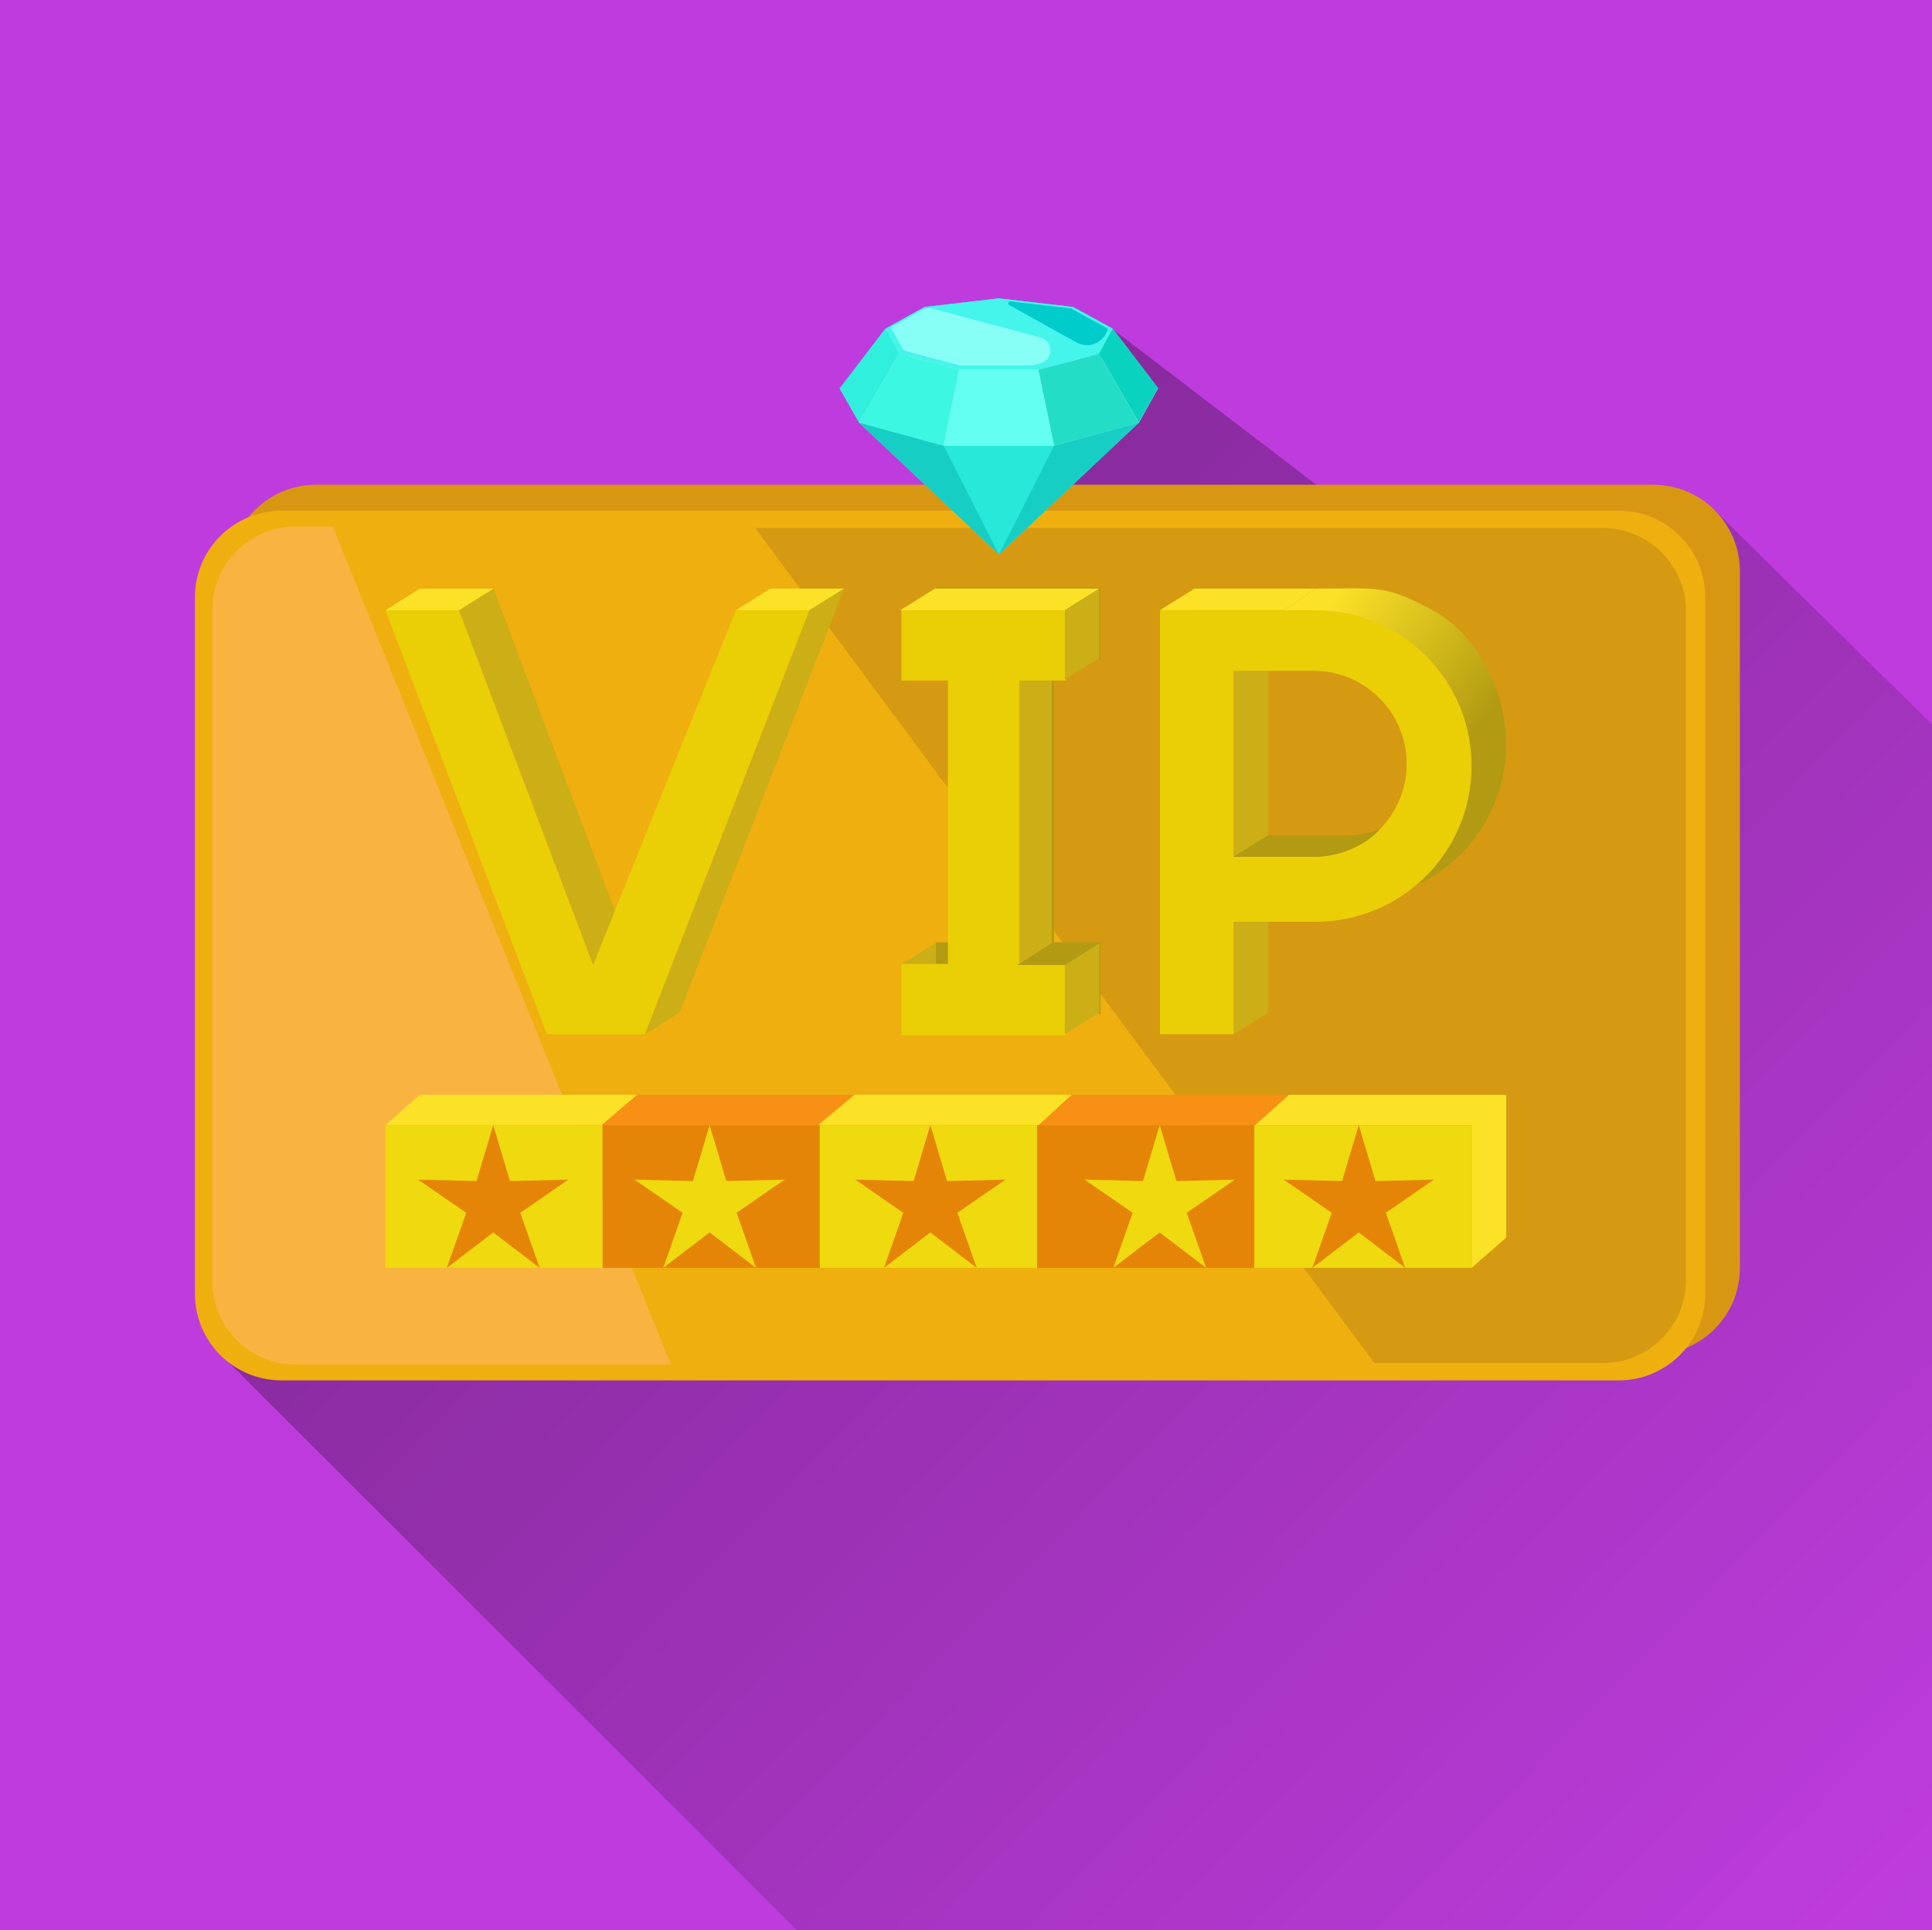
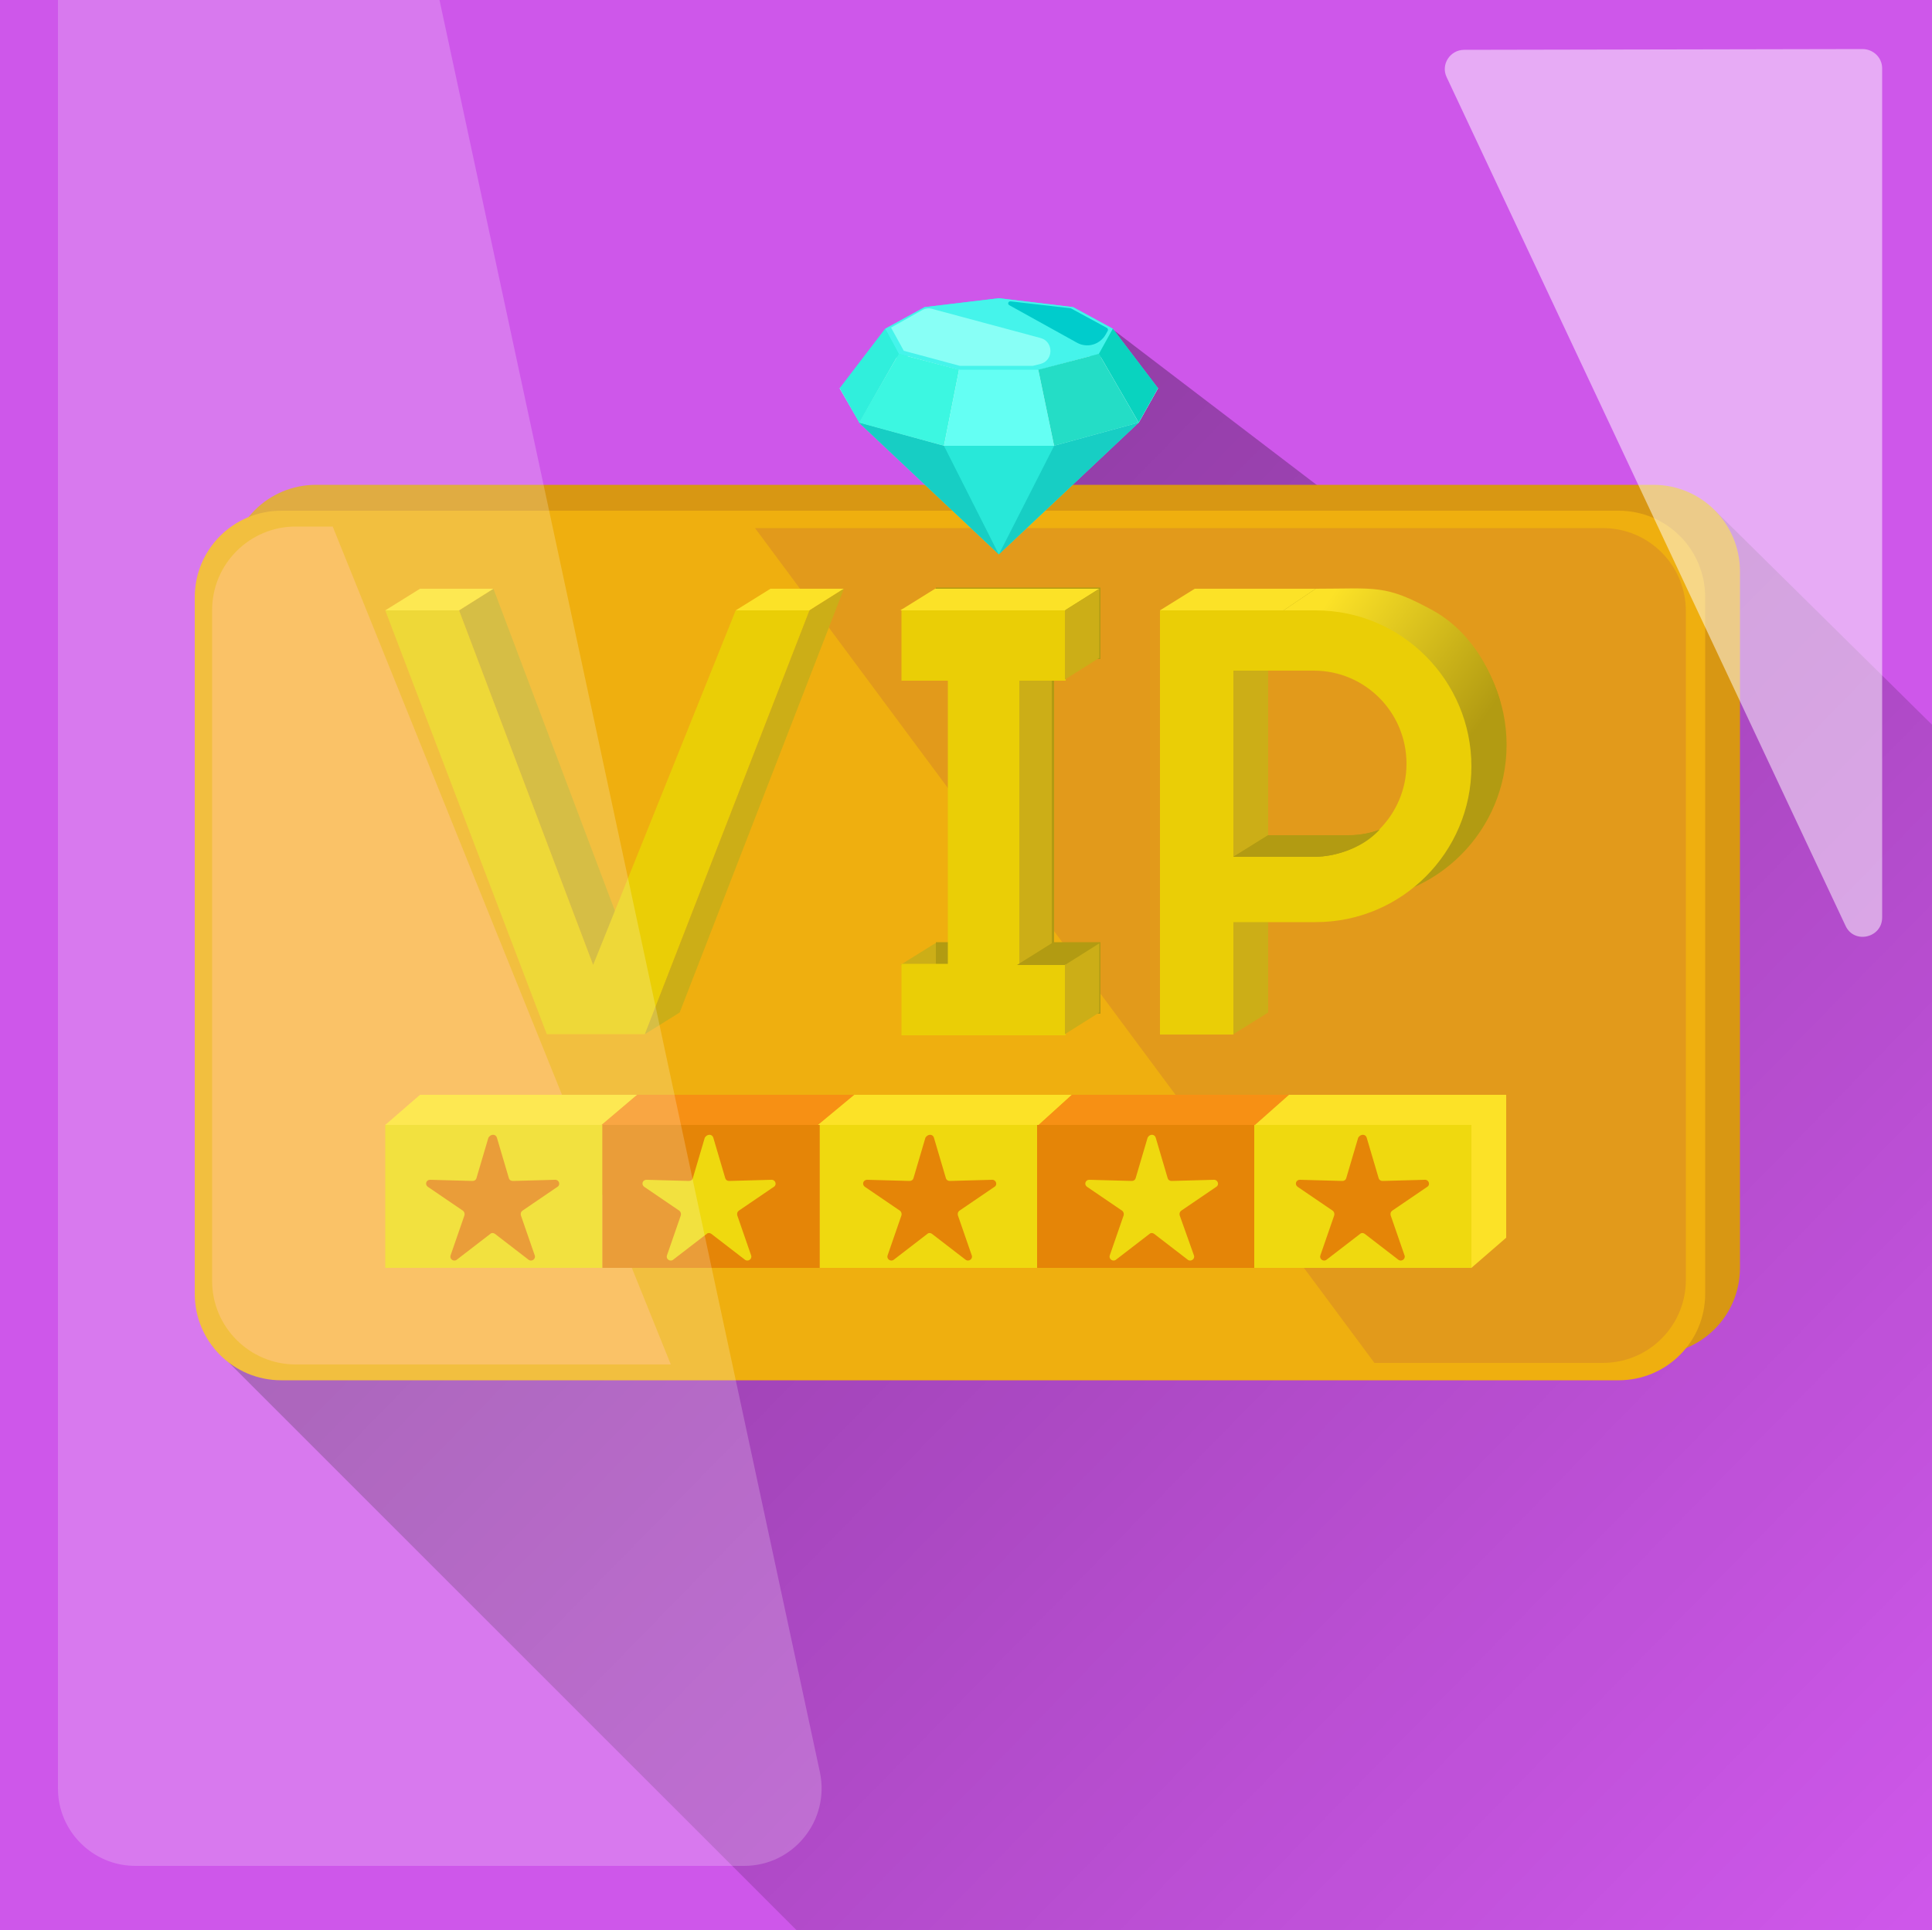
- <svg xmlns="http://www.w3.org/2000/svg" id="Слой_1" viewBox="0 0 500 499.507">
+ <svg xmlns="http://www.w3.org/2000/svg" id="Слой_1" viewBox="0 0 500 499.5">
  <style>.st6{fill:#fce227}.st7{fill:#f79014}.st8{fill:#efd90f}.st9{fill:#e58507}.st10{fill:#b29b12}.st12{fill:#ccae17}.st13{fill:#eace06}.st14{fill:#30efdc}</style>
-   <path fill="#be3cdd" d="M0-.246h500v500H0z" />
-   <linearGradient id="SVGID_1_" gradientUnits="userSpaceOnUse" x1="-18.435" y1="407.109" x2="270.054" y2="125.03" gradientTransform="matrix(1.12 0 0 -1.12 199.88 629.32)">
+   <path fill="#ce57ea" d="M0-.2h500v500H0z" />
+   <linearGradient id="SVGID_1_" gradientUnits="userSpaceOnUse" x1="-46.399" y1="346.641" x2="242.09" y2="628.72" gradientTransform="matrix(1.12 0 0 1.12 231.2 -214.88)">
    <stop offset="0" stop-opacity=".3" />
    <stop offset="1" stop-opacity="0" />
  </linearGradient>
-   <path d="M443.876 132.205h-94.391l-61.601-47.04-26.879 53.76-206.08 209.44 151.372 151.372 293.714.81V187.552l-56.135-55.347z" fill="url(#SVGID_1_)" />
-   <path d="M427.885 350.605H81.805c-12.372 0-22.4-10.029-22.4-22.4v-180.32c0-12.372 10.028-22.4 22.4-22.4h346.08c12.371 0 22.4 10.028 22.4 22.4v180.32c0 12.371-10.029 22.4-22.4 22.4z" fill="#d89713" />
-   <path d="M418.925 357.325H72.845c-12.372 0-22.4-10.029-22.4-22.4v-180.32c0-12.372 10.028-22.4 22.4-22.4h346.08c12.371 0 22.4 10.028 22.4 22.4v180.32c0 12.371-10.029 22.4-22.4 22.4z" fill="#efaf0f" />
-   <path d="M414.824 352.845h-59.148l-160.238-216.16h219.387c11.878 0 21.508 9.63 21.508 21.508v173.143c-.001 11.88-9.63 21.509-21.51 21.509z" fill="#d69a12" />
-   <path d="M173.627 353.231H76.511c-11.922 0-21.586-9.664-21.586-21.586v-173.76c0-11.922 9.664-21.587 21.586-21.587h9.64l87.476 216.933z" fill="#f9b341" />
-   <path class="st6" d="M155.725 291.245h-56l8.96-7.84h56.224z" />
-   <path class="st7" d="M211.725 291.245h-56l9.184-7.84h56.224z" />
-   <path class="st6" d="M268.845 291.245h-57.12l9.408-7.84h56.224z" />
-   <path class="st7" d="M324.845 291.245h-56l8.512-7.84h56.224z" />
-   <path class="st6" d="M389.805 320.365l-8.96 7.84v-36.96h-56l8.736-7.84h56.224z" />
+   <path d="M443.9 132.2h-94.4l-61.6-47-26.9 53.7L54.9 348.4l151.4 151.4 293.7.8v-313l-56.1-55.4z" fill="url(#SVGID_1_)" />
+   <path d="M427.9 350.6H81.8c-12.4 0-22.4-10-22.4-22.4V147.9c0-12.4 10-22.4 22.4-22.4h346.1c12.4 0 22.4 10 22.4 22.4v180.3c0 12.4-10 22.4-22.4 22.4z" fill="#d89713" />
+   <path d="M418.9 357.3H72.8c-12.4 0-22.4-10-22.4-22.4V154.6c0-12.4 10-22.4 22.4-22.4h346.1c12.4 0 22.4 10 22.4 22.4v180.3c0 12.4-10 22.4-22.4 22.4z" fill="#efaf0f" />
+   <path d="M414.8 352.8h-59.1L195.4 136.7h219.4c11.9 0 21.5 9.6 21.5 21.5v173.1c0 11.9-9.6 21.5-21.5 21.5z" fill="#e29a1b" />
+   <path d="M173.6 353.2H76.5c-11.9 0-21.6-9.7-21.6-21.6V157.9c0-11.9 9.7-21.6 21.6-21.6h9.6l87.5 216.9z" fill="#f9b341" />
+   <path class="st6" d="M155.7 291.2h-56l9-7.8h56.2z" />
+   <path class="st7" d="M211.7 291.2h-56l9.2-7.8h56.2z" />
+   <path class="st6" d="M268.8 291.2h-57.1l9.4-7.8h56.3z" />
+   <path class="st7" d="M324.8 291.2h-56l8.6-7.8h56.2z" />
+   <path class="st6" d="M389.8 320.4l-9 7.8v-37h-56l8.8-7.8h56.2z" />
  <g id="_x35__stars">
-     <path class="st8" d="M99.725 291.245h56.224v36.96H99.725z" />
-     <path class="st9" d="M155.949 291.245h56.224v36.96h-56.224z" />
-     <path class="st8" d="M212.173 291.245h56.224v36.96h-56.224z" />
-     <path class="st9" d="M268.397 291.245h56.224v36.96h-56.224z" />
-     <path class="st8" d="M324.621 291.245h56.224v36.96h-56.224z" />
-     <path class="st9" d="M127.65 291.245l4.323 14.48 15.108-.363-12.436 8.586 5.014 14.257-12.01-9.174-12.008 9.174 5.013-14.257-12.435-8.586 15.108.363zm113.12 0l4.323 14.48 15.108-.363-12.436 8.586 5.014 14.257-12.01-9.174-12.008 9.174 5.013-14.257-12.435-8.586 15.108.363zm110.88 0l4.323 14.48 15.108-.363-12.436 8.586 5.014 14.257-12.01-9.174-12.008 9.174 5.013-14.257-12.435-8.586 15.108.363z" />
-     <path class="st8" d="M300.13 291.245l4.323 14.48 15.108-.363-12.436 8.586 5.014 14.257-12.01-9.174-12.008 9.174 5.013-14.257-12.435-8.586 15.108.363zm-116.48 0l4.323 14.48 15.108-.363-12.436 8.586 5.014 14.257-12.01-9.174-12.008 9.174 5.013-14.257-12.435-8.586 15.108.363z" />
+     <path class="st8" d="M99.7 291.2h56.2v37H99.7z" />
+     <path class="st9" d="M155.9 291.2h56.2v37h-56.2z" />
+     <path class="st8" d="M212.2 291.2h56.2v37h-56.2z" />
+     <path class="st9" d="M268.4 291.2h56.2v37h-56.2z" />
+     <path class="st8" d="M324.6 291.2h56.2v37h-56.2z" />
+     <path class="st9" d="M128.6 294.5l3.1 10.5c.1.4.5.7 1 .7l11-.3c1 0 1.4 1.3.6 1.8l-9.1 6.2c-.4.3-.5.7-.4 1.2l3.6 10.4c.3.9-.8 1.7-1.6 1.1l-8.7-6.7c-.4-.3-.9-.3-1.2 0l-8.7 6.7c-.8.6-1.9-.2-1.6-1.1l3.6-10.4c.1-.4 0-.9-.4-1.2l-9.1-6.2c-.8-.6-.4-1.8.6-1.8l11 .3c.5 0 .9-.3 1-.7l3.1-10.5c.6-1 1.9-1 2.2 0zm113.1 0l3.1 10.5c.1.4.5.7 1 .7l11-.3c1 0 1.4 1.3.6 1.8l-9.1 6.2c-.4.3-.5.7-.4 1.2l3.6 10.4c.3.9-.8 1.7-1.6 1.1l-8.7-6.7c-.4-.3-.9-.3-1.2 0l-8.7 6.7c-.8.6-1.9-.2-1.6-1.1l3.6-10.4c.1-.4 0-.9-.4-1.2l-9.1-6.2c-.8-.6-.4-1.8.6-1.8l11 .3c.5 0 .9-.3 1-.7l3.1-10.5c.6-1 1.9-1 2.2 0zm112 0l3.1 10.5c.1.4.5.7 1 .7l11-.3c1 0 1.4 1.3.6 1.8l-9.1 6.2c-.4.3-.5.7-.4 1.2l3.6 10.4c.3.9-.8 1.7-1.6 1.1l-8.7-6.7c-.4-.3-.9-.3-1.2 0l-8.7 6.7c-.8.6-1.9-.2-1.6-1.1l3.6-10.4c.1-.4 0-.9-.4-1.2l-9.1-6.2c-.8-.6-.4-1.8.6-1.8l11 .3c.5 0 .9-.3 1-.7l3.1-10.5c.6-1 1.9-1 2.2 0z" />
+     <path class="st8" d="M299.1 294.5l3.1 10.5c.1.4.5.7 1 .7l11-.3c1 0 1.4 1.3.6 1.8l-9.1 6.2c-.4.3-.5.7-.4 1.2L309 325c.3.9-.8 1.7-1.6 1.1l-8.7-6.7c-.4-.3-.9-.3-1.2 0l-8.7 6.7c-.8.6-1.9-.2-1.6-1.1l3.6-10.4c.1-.4 0-.9-.4-1.2l-9.1-6.2c-.8-.6-.4-1.8.6-1.8l11 .3c.5 0 .9-.3 1-.7l3.1-10.5c.5-1 1.8-1 2.1 0zm-114.5 0l3.1 10.5c.1.4.5.7 1 .7l11-.3c1 0 1.4 1.3.6 1.8l-9.1 6.2c-.4.3-.5.7-.4 1.2l3.6 10.4c.3.9-.8 1.7-1.6 1.1l-8.7-6.7c-.4-.3-.9-.3-1.2 0l-8.7 6.7c-.8.6-1.9-.2-1.6-1.1l3.6-10.4c.1-.4 0-.9-.4-1.2l-9.1-6.2c-.8-.6-.4-1.8.6-1.8l11 .3c.5 0 .9-.3 1-.7l3.1-10.5c.6-1 1.9-1 2.2 0z" />
  </g>
  <g id="P">
-     <path class="st10" d="M349.485 152.365h-40.32v109.76h18.48l.56-29.12h21.28c22.268 0 40.32-18.052 40.32-40.32s-18.052-40.32-40.32-40.32zm23.52 39.76c0 13.299-10.781 24.08-24.08 24.08h-20.72v-48.16h20.72c13.299 0 24.08 10.78 24.08 24.08z" />
-     <linearGradient id="SVGID_2_" gradientUnits="userSpaceOnUse" x1="129.69" y1="196.991" x2="166.616" y2="223.258" gradientTransform="matrix(1.12 0 0 1.12 199.88 -67.32)">
+     <path class="st10" d="M349.5 152.4h-40.3v109.8h18.5l.6-29.1h21.3c22.3 0 40.3-18.1 40.3-40.3s-18.1-40.4-40.4-40.4zm23.5 39.7c0 13.3-10.8 24.1-24.1 24.1h-20.7V168h20.7c13.3 0 24.1 10.8 24.1 24.1z" />
+     <linearGradient id="SVGID_2_" gradientUnits="userSpaceOnUse" x1="101.725" y1="319.259" x2="138.651" y2="292.992" gradientTransform="matrix(1.12 0 0 -1.12 231.2 510.88)">
      <stop offset="0" stop-color="#fce227" />
      <stop offset="1" stop-color="#b29b12" />
    </linearGradient>
-     <path d="M340.525 152.365l-8.306 5.6 47.693 32.667 8.493-8.493s-3.562-16.494-17.64-24.173c-12.32-6.721-14.56-5.601-30.24-5.601z" fill="url(#SVGID_2_)" />
-     <path class="st6" d="M300.205 157.965l8.96-5.6h31.36l-8.306 5.6z" />
-     <path class="st12" d="M319.245 221.805l8.96-5.6v-48.16l-8.96 5.6zm0 45.92v-29.12l8.96-5.6v29.12z" />
-     <path class="st13" d="M340.525 157.965h-40.32v109.76h19.04v-29.12h21.28c22.268 0 40.32-18.052 40.32-40.32s-18.052-40.32-40.32-40.32zm23.52 39.76c0 13.299-10.781 24.08-24.08 24.08h-20.72v-48.16h20.72c13.299 0 24.08 10.78 24.08 24.08z" />
-     <path class="st10" d="M319.245 221.805h21.28c.062-.011 10.08 0 16.59-7.14-2.021.934-4.833 1.513-8.68 1.61l-20.23-.07-8.96 5.6z" />
+     <path d="M340.5 152.4l-8.3 5.6 47.7 32.7 8.5-8.5s-3.6-16.5-17.6-24.2c-12.4-6.8-14.6-5.6-30.3-5.6z" fill="url(#SVGID_2_)" />
+     <path class="st6" d="M300.2 158l9-5.6h31.3l-8.3 5.6z" />
+     <path class="st12" d="M319.2 221.8l9-5.6V168l-9 5.6zm0 45.9v-29.1l9-5.6v29.1z" />
+     <path class="st13" d="M340.5 158h-40.3v109.8h19v-29.1h21.3c22.3 0 40.3-18.1 40.3-40.3s-18-40.4-40.3-40.4zm23.5 39.7c0 13.3-10.8 24.1-24.1 24.1h-20.7v-48.2H340c13.3 0 24 10.8 24 24.1z" />
+     <path class="st10" d="M319.2 221.8h21.3c.1 0 10.1 0 16.6-7.1-2 .9-4.8 1.5-8.7 1.6l-20.2-.1-9 5.6z" />
  </g>
  <g id="I">
-     <path class="st12" d="M233.005 249.805l8.96-5.6h12.32l-8.96 5.6z" />
-     <path class="st10" d="M284.805 170.565v-18.48h-42.56v18.48h12.04v73.36h-12.04v18.48h42.56v-18.48h-12.04v-73.36z" />
-     <path class="st12" d="M263.805 249.525l8.4-5.32v-73.92l-8.96 5.6z" />
-     <path class="st13" d="M275.845 176.165v-18.48h-42.56v18.48h12.04v73.36h-12.04v18.48h42.56v-18.48h-12.04v-73.36z" />
-     <path class="st6" d="M241.965 152.365l-8.96 5.6h42.56l8.96-5.6z" />
-     <path class="st12" d="M275.565 175.885l8.96-5.6v-17.92l-8.96 5.6z" />
-     <path class="st10" d="M263.245 249.805l8.96-5.6h12.32l-8.96 5.6z" />
-     <path class="st12" d="M275.565 267.725v-17.92l8.96-5.6v17.92z" />
+     <path class="st12" d="M233 249.8l9-5.6h12.3l-9 5.6z" />
+     <path class="st10" d="M284.8 170.6v-18.5h-42.6v18.5h12.1v73.3h-12.1v18.5h42.6v-18.5h-12v-73.3z" />
+     <path class="st12" d="M263.8 249.5l8.4-5.3v-73.9l-9 5.6z" />
+     <path class="st13" d="M275.8 176.2v-18.5h-42.5v18.5h12v73.3h-12V268h42.5v-18.5h-12v-73.3z" />
+     <path class="st6" d="M242 152.4l-9 5.6h42.6l8.9-5.6z" />
+     <path class="st12" d="M275.6 175.9l8.9-5.6v-17.9l-8.9 5.6z" />
+     <path class="st10" d="M263.2 249.8l9-5.6h12.3l-8.9 5.6z" />
+     <path class="st12" d="M275.6 267.7v-17.9l8.9-5.6v17.9z" />
  </g>
  <g id="V">
-     <path class="st12" d="M118.765 157.965l8.96-5.6 32.48 86.24-6.72 11.2z" />
-     <path class="st13" d="M99.725 157.965l41.813 109.76h25.387l42.56-109.76h-19.04l-36.96 91.84-34.72-91.84z" />
-     <path class="st6" d="M108.685 152.365l-8.96 5.6h19.04l8.96-5.6zm90.72 0l-8.96 5.6h19.04l8.96-5.6z" />
-     <path class="st12" d="M209.485 157.965l-42.56 109.76 8.96-5.6 42.56-109.76z" />
+     <path class="st12" d="M118.8 158l8.9-5.6 32.5 86.2-6.7 11.2z" />
+     <path class="st13" d="M99.7 158l41.8 109.7h25.4L209.5 158h-19.1l-36.9 91.8-34.7-91.8z" />
+     <path class="st6" d="M108.7 152.4l-9 5.6h19.1l8.9-5.6zm90.7 0l-9 5.6h19.1l8.9-5.6z" />
+     <path class="st12" d="M209.5 158l-42.6 109.7 9-5.6 42.5-109.7z" />
  </g>
-   <path class="st14" d="M287.965 85.082l-10.254-5.614-19.201-2.233-19.202 2.233-10.197 5.643-11.751 15.382-.035.02.009.015-.009.011 5.025 8.876-.006.011 36.186 34.083 36.185-34.083 4.98-8.963z" />
-   <path fill="#fff" d="M258.51 89.467l-26.882 3.127-14.303 7.92 5.13 8.912 21.751 5.969h28.607l21.902-5.969 4.98-8.963-14.304-7.87z" />
-   <path fill="#45f4eb" d="M258.51 77.235l-19.202 2.233-10.197 5.643 3.536 6.481 15.646 4.164h20.433l15.697-4.146 3.542-6.528-10.254-5.614z" />
-   <path d="M261.172 78.971l17.466 9.69a5.5 5.5 0 0 0 7.502-2.188l.47-.865a.51.51 0 0 0-.203-.688l-9.191-5.032a.517.517 0 0 0-.186-.059l-15.551-1.809c-.555-.065-.794.68-.307.951z" fill="#0cc" />
-   <path d="M238.799 80.205l-8.231 4.557 3.283 5.951 14.482 3.884h18.906l2.024-.543c3.418-.917 3.418-5.767 0-6.683l-27.893-7.48a3.464 3.464 0 0 0-2.571.314z" fill="#88fff6" />
-   <path fill="#64fff3" d="M248.238 95.705l-3.984 19.696h28.55l-4.095-19.696z" />
-   <path fill="#09d3bf" d="M294.715 109.426L284.423 91.61l3.542-6.528 11.73 15.38z" />
-   <path fill="#24ddc6" d="M268.71 95.705l15.713-4.095 10.292 17.816-21.91 5.975z" />
-   <path fill="#3cf7e1" d="M244.254 115.401l3.984-19.696-15.591-4.113-10.303 17.834z" />
-   <path fill="#28e8d9" d="M258.53 143.509l-14.276-28.108h28.55z" />
-   <path d="M222.344 109.426l36.186 34.083-14.276-28.108zm50.46 5.975L258.53 143.51l36.185-34.083z" fill="#17cec4" />
-   <path class="st14" d="M229.11 85.111l-11.785 15.428 5.035 8.894 10.287-17.84z" />
+   <path class="st14" d="M288 85.1l-10.3-5.6-19.2-2.3-19.2 2.3-10.2 5.6-11.7 15.4h-.1l5.1 8.9h-.1l36.2 34.1 36.2-34.1 5-8.9z" />
+   <path fill="#fff" d="M258.5 89.5l-26.9 3.1-14.3 7.9 5.2 8.9 21.7 6h28.6l21.9-6 5-8.9-14.3-7.9z" />
+   <path fill="#45f4eb" d="M258.5 77.2l-19.2 2.3-10.2 5.6 3.5 6.5 15.7 4.2h20.4l15.7-4.2 3.6-6.5-10.3-5.6z" />
+   <path d="M261.2 79l17.5 9.7c2.7 1.5 6 .5 7.5-2.2l.5-.9c.1-.2 0-.6-.2-.7l-9.2-5c-.1 0-.1-.1-.2-.1L261.5 78c-.6 0-.8.7-.3 1z" fill="#0cc" />
+   <path d="M238.8 80.2l-8.2 4.6 3.3 6 14.5 3.9h18.9l2-.5c3.4-.9 3.4-5.8 0-6.7L241.4 80c-.9-.3-1.8-.2-2.6.2z" fill="#88fff6" />
+   <path fill="#64fff3" d="M248.2 95.7l-3.9 19.7h28.5l-4.1-19.7z" />
+   <path fill="#09d3bf" d="M294.7 109.4l-10.3-17.8 3.6-6.5 11.7 15.4z" />
+   <path fill="#24ddc6" d="M268.7 95.7l15.7-4.1 10.3 17.8-21.9 6z" />
+   <path fill="#3cf7e1" d="M244.3 115.4l3.9-19.7-15.6-4.1-10.3 17.8z" />
+   <path fill="#28e8d9" d="M258.5 143.5l-14.2-28.1h28.5z" />
+   <path d="M222.3 109.4l36.2 34.1-14.2-28.1zm50.5 6l-14.3 28.1 36.2-34.1z" fill="#17cec4" />
+   <path class="st14" d="M229.1 85.1l-11.8 15.4 5.1 8.9 10.2-17.8z" />
+   <path d="M15 0v463c0 11 9 20 20 20h157.6c12.7 0 22.2-11.7 19.6-24.2L113.7-.2 15 0z" opacity=".2" fill="#fff" />
+   <path d="M487.1 17.7v219.8c0 5.3-7.3 7-9.5 2.1L374.4 20c-1.6-3.3.9-7.1 4.5-7.1l103.1-.2c2.8 0 5.1 2.2 5.1 5z" opacity=".5" fill="#fff" />
</svg>
